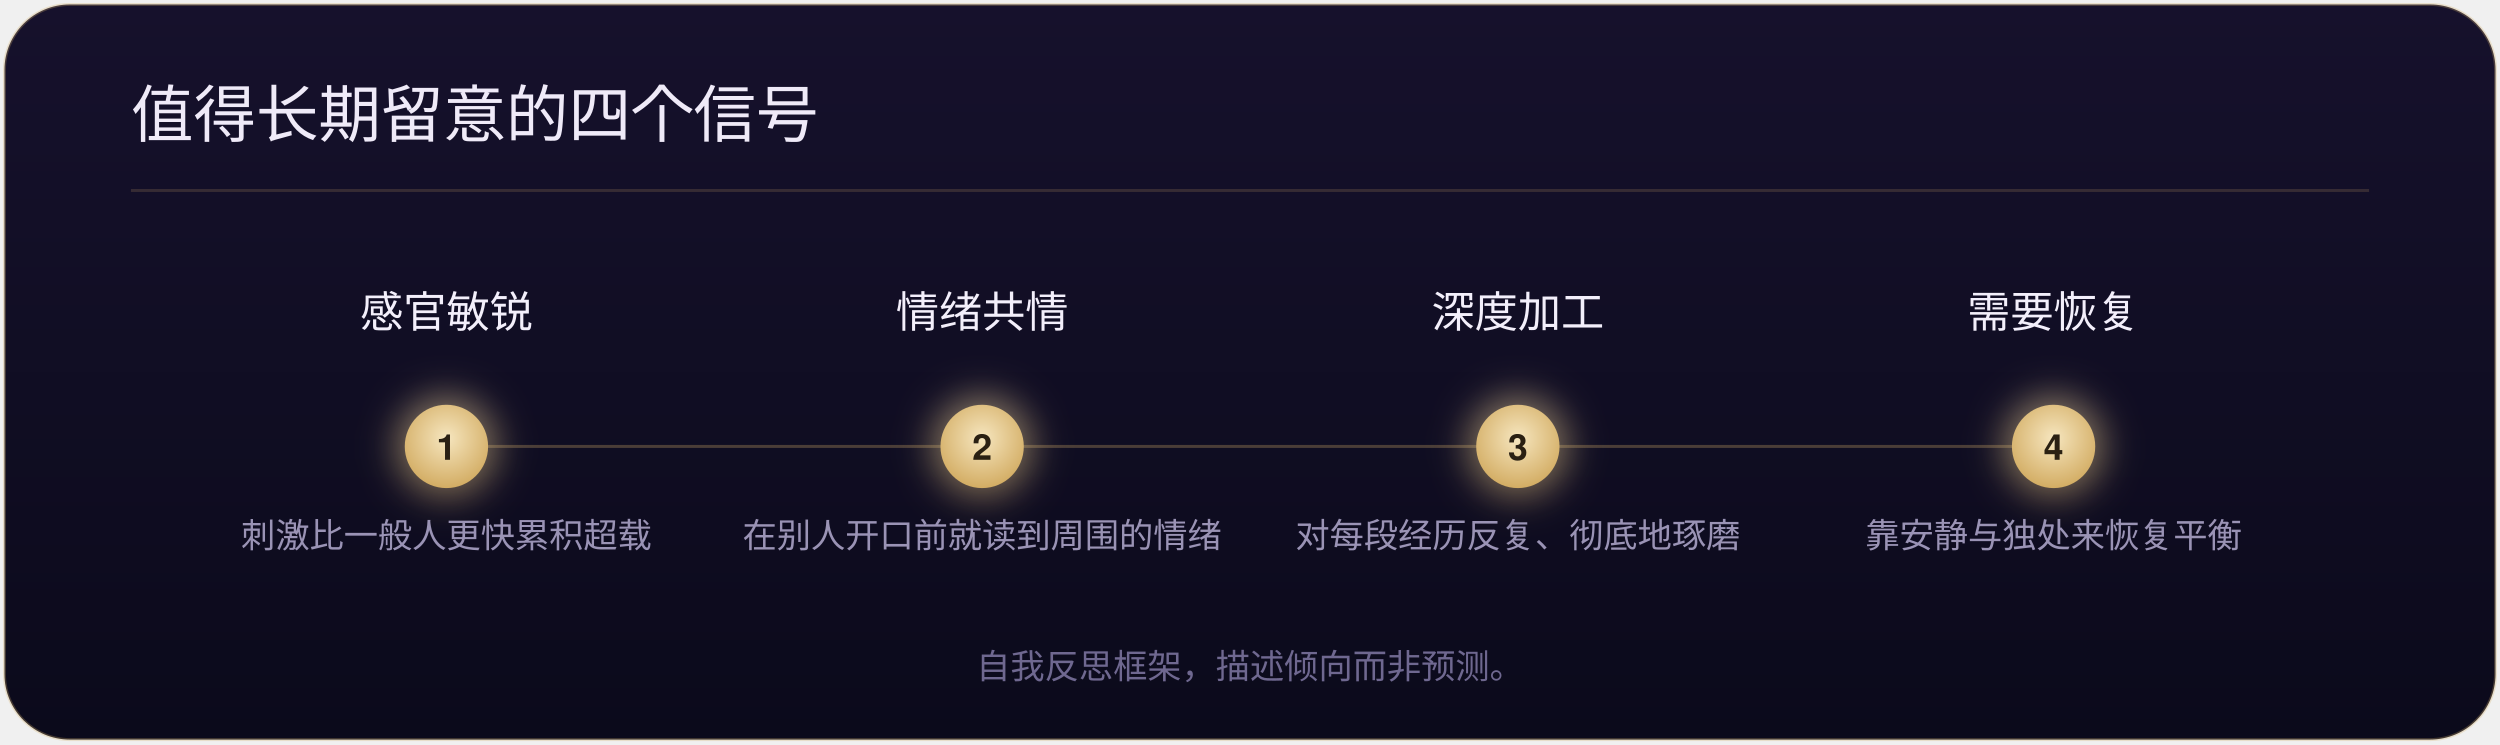
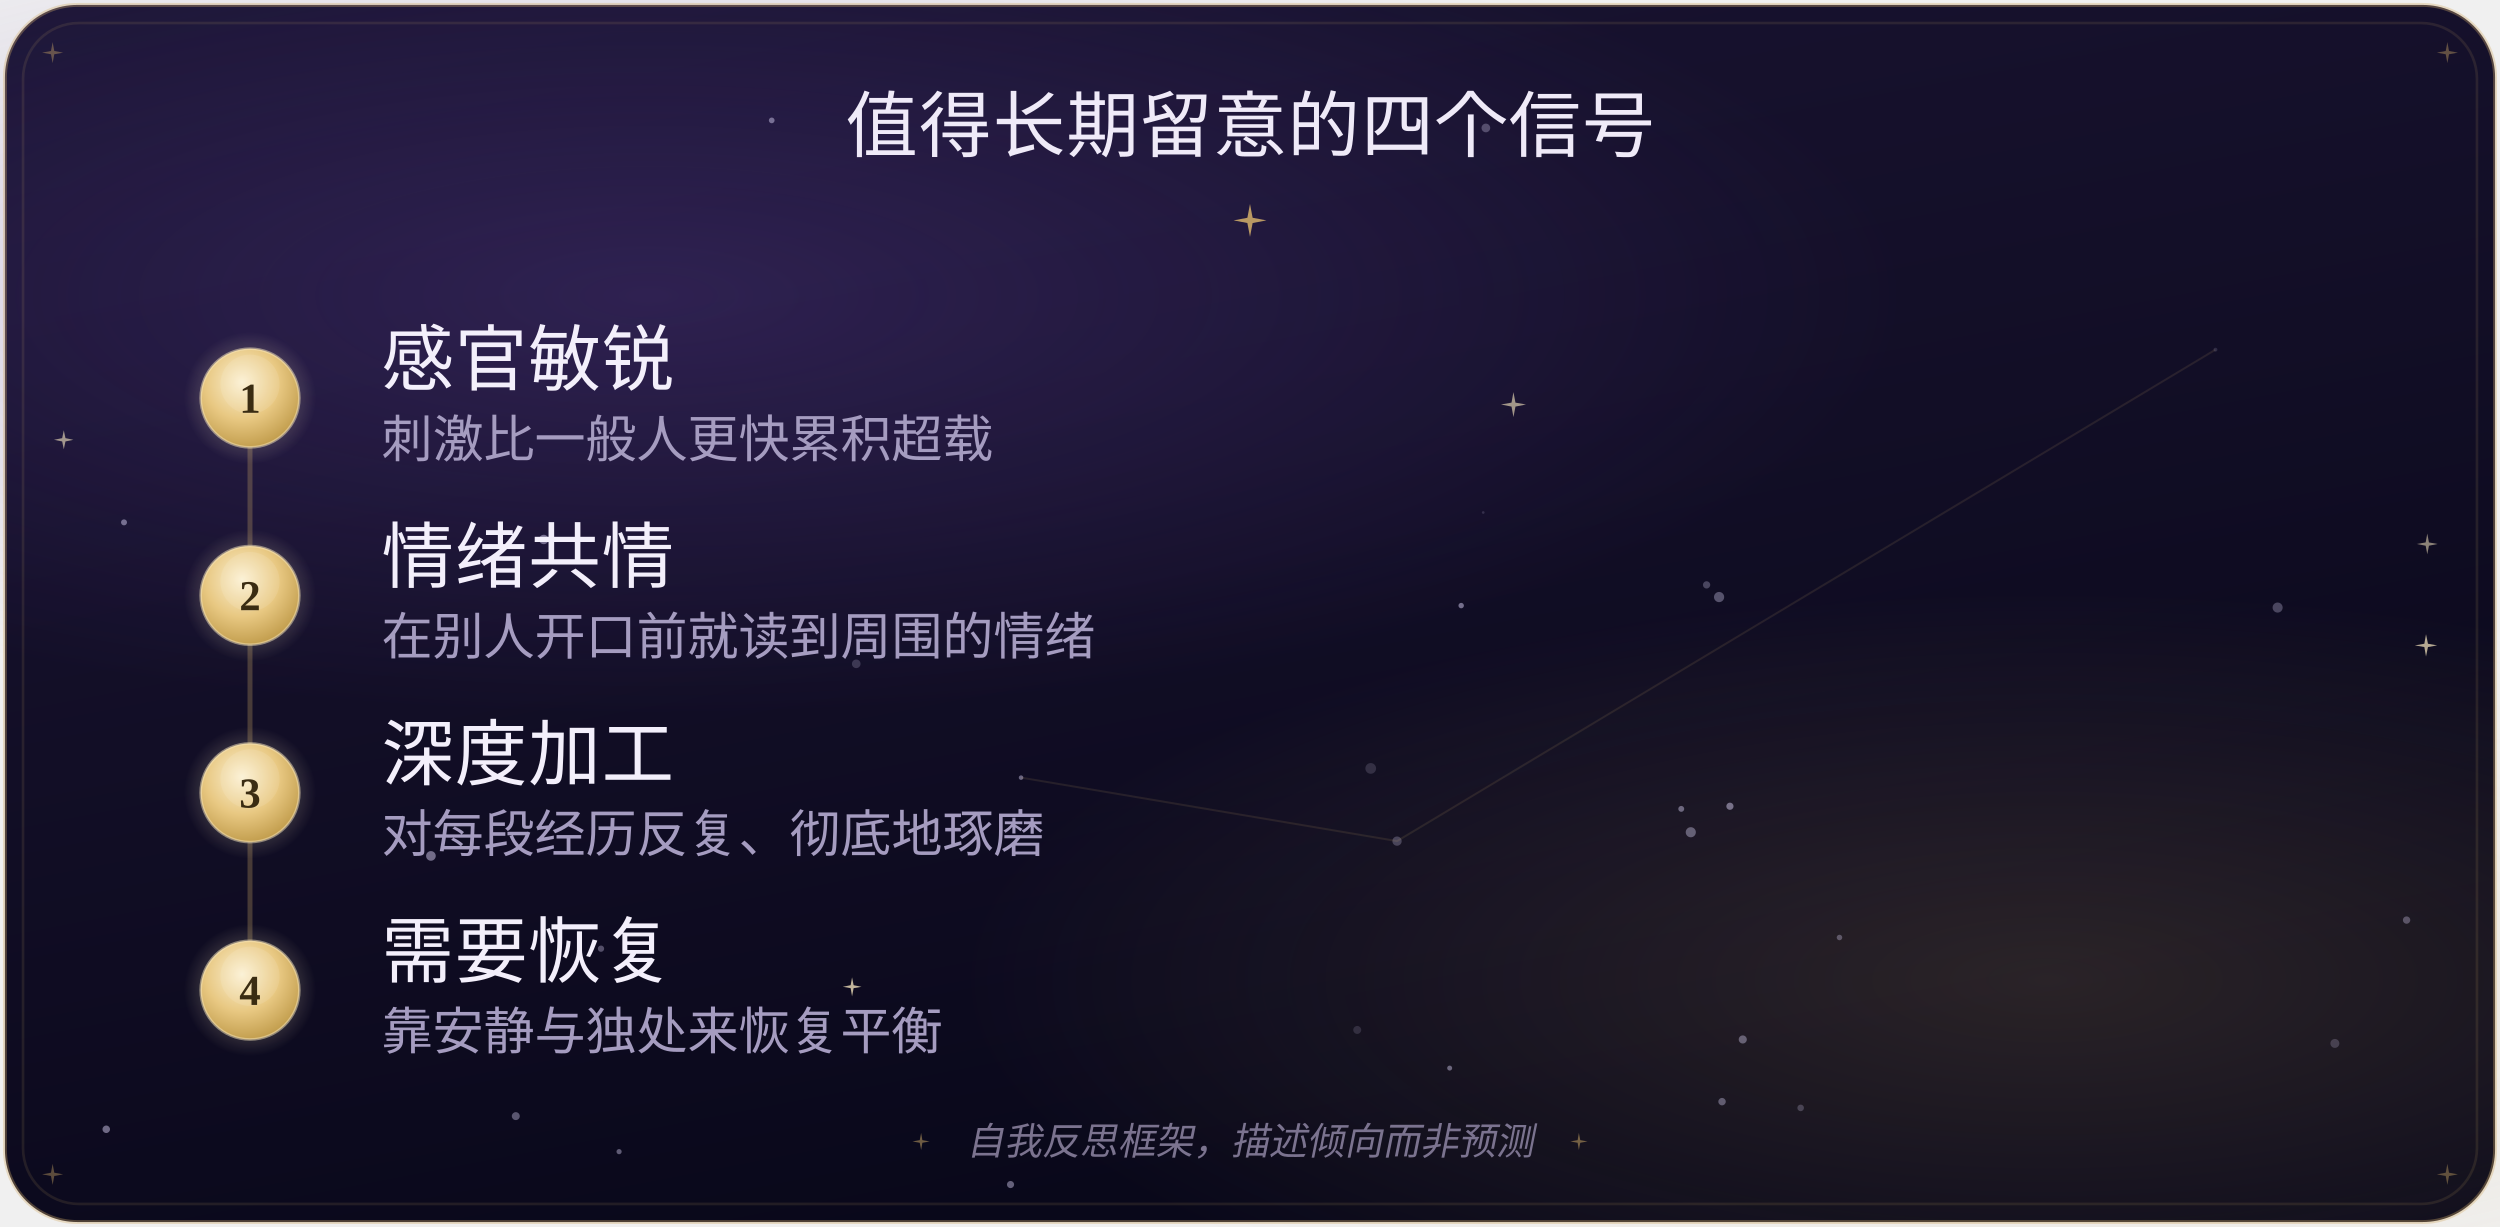
- <svg xmlns="http://www.w3.org/2000/svg" viewBox="0 0 840 250" role="img" aria-label="值得长期留意的四个信号">
+ <svg xmlns="http://www.w3.org/2000/svg" viewBox="0 0 760 373" role="img" aria-label="值得长期留意的四个信号">
  <defs>
-     <linearGradient id="signsofahighlysensitiveperson0zh-panel" x1="0" y1="0" x2="0" y2="1">
-       <stop offset="0" stop-color="#16112c" />
-       <stop offset="1" stop-color="#0b0a1b" />
+     <linearGradient id="signsofahighlysensitiveperson0zh-panel" x1="0" y1="0" x2="0.4" y2="1">
+       <stop offset="0" stop-color="#1a1433" />
+       <stop offset="0.55" stop-color="#120e26" />
+       <stop offset="1" stop-color="#09081a" />
    </linearGradient>
-     <radialGradient id="signsofahighlysensitiveperson0zh-node" cx="0.5" cy="0.4" r="0.7">
+     <radialGradient id="signsofahighlysensitiveperson0zh-foil" cx="0.42" cy="0.34" r="0.75">
+       <stop offset="0" stop-color="#fbf0d2" />
+       <stop offset="0.5" stop-color="#e8c882" />
+       <stop offset="1" stop-color="#b8923f" />
+     </radialGradient>
+     <radialGradient id="signsofahighlysensitiveperson0zh-glow" cx="0.5" cy="0.5" r="0.5">
      <stop offset="0" stop-color="#f6e6bf" />
-       <stop offset="1" stop-color="#cda354" />
+       <stop offset="1" stop-color="#f6e6bf" stop-opacity="0" />
    </radialGradient>
-     <filter id="signsofahighlysensitiveperson0zh-soft" x="-80%" y="-80%" width="260%" height="260%">
-       <feGaussianBlur stdDeviation="6" />
-     </filter>
+     <radialGradient id="signsofahighlysensitiveperson0zh-neb1" cx="0.5" cy="0.5" r="0.5">
+       <stop offset="0" stop-color="#6f4bb0" stop-opacity="0.28" />
+       <stop offset="1" stop-color="#6f4bb0" stop-opacity="0" />
+     </radialGradient>
+     <radialGradient id="signsofahighlysensitiveperson0zh-neb2" cx="0.5" cy="0.5" r="0.5">
+       <stop offset="0" stop-color="#d4af6a" stop-opacity="0.16" />
+       <stop offset="1" stop-color="#d4af6a" stop-opacity="0" />
+     </radialGradient>
+     <linearGradient id="signsofahighlysensitiveperson0zh-rule" x1="0" y1="0" x2="1" y2="0">
+       <stop offset="0" stop-color="#d4af6a" stop-opacity="0" />
+       <stop offset="0.5" stop-color="#d4af6a" stop-opacity="0.6" />
+       <stop offset="1" stop-color="#d4af6a" stop-opacity="0" />
+     </linearGradient>
  </defs>
-   <rect x="1.5" y="1.5" width="837" height="247" rx="22" fill="url(#signsofahighlysensitiveperson0zh-panel)" stroke="#d4af6a" stroke-opacity="0.28" />
-   <text x="44" y="46" font-family="Georgia, 'Times New Roman', serif" font-size="21" fill="#efeaf8">值得长期留意的四个信号</text>
-   <line x1="44" y1="64" x2="796" y2="64" stroke="#d4af6a" stroke-opacity="0.18" />
-   <line x1="150.0" y1="150" x2="690.0" y2="150" stroke="#d4af6a" stroke-opacity="0.30" />
-   <g text-anchor="middle">
-     <text x="150.0" y="110" font-family="Georgia, 'Times New Roman', serif" font-size="14.5" fill="#f3effb">感官敏锐</text>
-     <circle cx="150.0" cy="150" r="17" fill="url(#signsofahighlysensitiveperson0zh-node)" filter="url(#signsofahighlysensitiveperson0zh-soft)" opacity="0.55" />
-     <circle cx="150.0" cy="150" r="14" fill="url(#signsofahighlysensitiveperson0zh-node)" />
-     <text x="150.0" y="154.5" font-family="Helvetica, Arial, sans-serif" font-size="12" font-weight="700" fill="#2a2012">1</text>
-     <text x="150.0" y="184" font-family="Helvetica, Arial, sans-serif" font-size="11.5" fill="#9a93b5">刺激比一般人更快累积超载</text>
-     <text x="330.0" y="110" font-family="Georgia, 'Times New Roman', serif" font-size="14.5" fill="#f3effb">情绪共情</text>
-     <circle cx="330.0" cy="150" r="17" fill="url(#signsofahighlysensitiveperson0zh-node)" filter="url(#signsofahighlysensitiveperson0zh-soft)" opacity="0.55" />
-     <circle cx="330.0" cy="150" r="14" fill="url(#signsofahighlysensitiveperson0zh-node)" />
-     <text x="330.0" y="154.5" font-family="Helvetica, Arial, sans-serif" font-size="12" font-weight="700" fill="#2a2012">2</text>
-     <text x="330.0" y="184" font-family="Helvetica, Arial, sans-serif" font-size="11.5" fill="#9a93b5">在别人开口前就读到周围的情绪</text>
-     <text x="510.0" y="110" font-family="Georgia, 'Times New Roman', serif" font-size="14.5" fill="#f3effb">深度加工</text>
-     <circle cx="510.0" cy="150" r="17" fill="url(#signsofahighlysensitiveperson0zh-node)" filter="url(#signsofahighlysensitiveperson0zh-soft)" opacity="0.55" />
-     <circle cx="510.0" cy="150" r="14" fill="url(#signsofahighlysensitiveperson0zh-node)" />
-     <text x="510.0" y="154.5" font-family="Helvetica, Arial, sans-serif" font-size="12" font-weight="700" fill="#2a2012">3</text>
-     <text x="510.0" y="184" font-family="Helvetica, Arial, sans-serif" font-size="11.5" fill="#9a93b5">对每段经历反复、彻底地琢磨</text>
-     <text x="690.0" y="110" font-family="Georgia, 'Times New Roman', serif" font-size="14.5" fill="#f3effb">需要恢复</text>
-     <circle cx="690.0" cy="150" r="17" fill="url(#signsofahighlysensitiveperson0zh-node)" filter="url(#signsofahighlysensitiveperson0zh-soft)" opacity="0.55" />
-     <circle cx="690.0" cy="150" r="14" fill="url(#signsofahighlysensitiveperson0zh-node)" />
-     <text x="690.0" y="154.5" font-family="Helvetica, Arial, sans-serif" font-size="12" font-weight="700" fill="#2a2012">4</text>
-     <text x="690.0" y="184" font-family="Helvetica, Arial, sans-serif" font-size="11.5" fill="#9a93b5">靠安静与独处来恢复平衡</text>
-   </g>
-   <text x="420" y="228" text-anchor="middle" font-family="Helvetica, Arial, sans-serif" font-size="11.5" fill="#6f6890">自我反思框架，描述倾向而非预测。</text>
+   <rect x="1.5" y="1.5" width="757" height="370" rx="22" fill="url(#signsofahighlysensitiveperson0zh-panel)" />
+   <ellipse cx="198" cy="90" rx="380" ry="127" fill="url(#signsofahighlysensitiveperson0zh-neb1)" />
+   <ellipse cx="623" cy="298" rx="334" ry="119" fill="url(#signsofahighlysensitiveperson0zh-neb2)" />
+   <circle cx="547.4" cy="336.8" r="1.00" fill="#cfc8ea" opacity="0.25" />
+   <circle cx="32.3" cy="343.3" r="1.14" fill="#cfc8ea" opacity="0.50" />
+   <circle cx="529.8" cy="316.0" r="1.23" fill="#cfc8ea" opacity="0.41" />
+   <circle cx="518.8" cy="177.8" r="1.11" fill="#cfc8ea" opacity="0.30" />
+   <circle cx="234.6" cy="36.6" r="0.87" fill="#cfc8ea" opacity="0.49" />
+   <circle cx="156.8" cy="339.3" r="1.21" fill="#cfc8ea" opacity="0.40" />
+   <circle cx="440.7" cy="324.7" r="0.76" fill="#cfc8ea" opacity="0.46" />
+   <circle cx="692.4" cy="184.7" r="1.53" fill="#cfc8ea" opacity="0.31" />
+   <circle cx="514.0" cy="253.0" r="1.54" fill="#cfc8ea" opacity="0.41" />
+   <circle cx="522.6" cy="181.5" r="1.55" fill="#cfc8ea" opacity="0.37" />
+   <circle cx="260.3" cy="201.8" r="1.31" fill="#cfc8ea" opacity="0.22" />
+   <circle cx="37.7" cy="158.8" r="0.91" fill="#cfc8ea" opacity="0.50" />
+   <circle cx="525.9" cy="245.1" r="1.10" fill="#cfc8ea" opacity="0.51" />
+   <circle cx="451.7" cy="38.9" r="1.32" fill="#cfc8ea" opacity="0.32" />
+   <circle cx="412.6" cy="313.1" r="1.21" fill="#cfc8ea" opacity="0.16" />
+   <circle cx="188.2" cy="350.1" r="0.79" fill="#cfc8ea" opacity="0.43" />
+   <circle cx="731.6" cy="279.7" r="1.12" fill="#cfc8ea" opacity="0.34" />
+   <circle cx="182.7" cy="288.4" r="0.96" fill="#cfc8ea" opacity="0.36" />
+   <circle cx="310.4" cy="236.4" r="0.69" fill="#cfc8ea" opacity="0.47" />
+   <circle cx="307.2" cy="360.1" r="1.09" fill="#cfc8ea" opacity="0.46" />
+   <circle cx="511.1" cy="245.9" r="0.90" fill="#cfc8ea" opacity="0.46" />
+   <circle cx="165.3" cy="164.0" r="1.43" fill="#cfc8ea" opacity="0.50" />
+   <circle cx="523.5" cy="334.9" r="1.13" fill="#cfc8ea" opacity="0.39" />
+   <circle cx="416.7" cy="233.6" r="1.63" fill="#cfc8ea" opacity="0.17" />
+   <circle cx="131.0" cy="260.2" r="1.47" fill="#cfc8ea" opacity="0.51" />
+   <circle cx="559.2" cy="285.0" r="0.84" fill="#cfc8ea" opacity="0.34" />
+   <circle cx="444.2" cy="184.1" r="0.83" fill="#cfc8ea" opacity="0.52" />
+   <circle cx="450.9" cy="155.8" r="0.41" fill="#cfc8ea" opacity="0.17" />
+   <circle cx="424.7" cy="255.7" r="1.41" fill="#cfc8ea" opacity="0.27" />
+   <circle cx="673.5" cy="106.3" r="0.59" fill="#cfc8ea" opacity="0.16" />
+   <circle cx="709.8" cy="317.2" r="1.36" fill="#cfc8ea" opacity="0.23" />
+   <path d="M 19.392 130.8 L 19.9 133.2 L 22.3 133.693 L 19.9 134.2 L 19.392 136.6 L 18.9 134.2 L 16.4 133.693 L 18.9 133.2 Z" fill="#f6e6bf" opacity="0.614" />
+   <path d="M 737.895 162.2 L 738.4 164.9 L 741.0 165.367 L 738.4 165.9 L 737.895 168.5 L 737.4 165.9 L 734.7 165.367 L 737.4 164.9 Z" fill="#f6e6bf" opacity="0.536" />
+   <path d="M 737.507 192.8 L 738.1 195.7 L 740.9 196.2 L 738.1 196.7 L 737.507 199.6 L 737.0 196.7 L 734.1 196.2 L 737.0 195.7 Z" fill="#f6e6bf" opacity="0.715" />
+   <path d="M 259.026 297.1 L 259.5 299.5 L 261.9 299.986 L 259.5 300.4 L 259.026 302.9 L 258.6 300.4 L 256.2 299.986 L 258.6 299.5 Z" fill="#f6e6bf" opacity="0.775" />
+   <path d="M 460.084 119.2 L 460.7 122.4 L 463.9 122.967 L 460.7 123.6 L 460.084 126.8 L 459.5 123.6 L 456.3 122.967 L 459.5 122.4 Z" fill="#f6e6bf" opacity="0.62" />
+   <path d="M 310.4 236.4 L 424.7 255.7 L 673.5 106.3" fill="none" stroke="#d4af6a" stroke-width="0.6" opacity="0.12" />
+   <rect x="1.5" y="1.5" width="757" height="370" rx="22" fill="none" stroke="#d4af6a" stroke-opacity="0.34" stroke-width="1.2" />
+   <rect x="7" y="7" width="746" height="359" rx="17" fill="none" stroke="#d4af6a" stroke-opacity="0.12" stroke-width="0.8" />
+   <path d="M 16 12.8 L 16.5 15.5 L 19.2 16 L 16.5 16.5 L 16 19.2 L 15.5 16.5 L 12.8 16 L 15.5 15.5 Z" fill="#d4af6a" opacity="0.4" />
+   <path d="M 744 12.8 L 744.5 15.5 L 747.2 16 L 744.5 16.5 L 744 19.2 L 743.5 16.5 L 740.8 16 L 743.5 15.5 Z" fill="#d4af6a" opacity="0.4" />
+   <path d="M 16 353.8 L 16.5 356.5 L 19.2 357 L 16.5 357.5 L 16 360.2 L 15.5 357.5 L 12.8 357 L 15.5 356.5 Z" fill="#d4af6a" opacity="0.4" />
+   <path d="M 744 353.8 L 744.5 356.5 L 747.2 357 L 744.5 357.5 L 744 360.2 L 743.5 357.5 L 740.8 357 L 743.5 356.5 Z" fill="#d4af6a" opacity="0.4" />
+   <text x="380" y="46" text-anchor="middle" font-family="Georgia, 'Times New Roman', serif" font-size="22" letter-spacing="0.4" fill="#efeaf8">值得长期留意的四个信号</text>
+   <line x1="230" y1="67" x2="368" y2="67" stroke="url(#signsofahighlysensitiveperson0zh-rule)" stroke-width="1" />
+   <line x1="392" y1="67" x2="530" y2="67" stroke="url(#signsofahighlysensitiveperson0zh-rule)" stroke-width="1" />
+   <path d="M 380 62.0 L 380.8 66.2 L 385.0 67 L 380.8 67.8 L 380 72.0 L 379.2 67.8 L 375.0 67 L 379.2 66.2 Z" fill="#d4af6a" opacity="0.85" />
+   <line x1="76" y1="121" x2="76" y2="301" stroke="#d4af6a" stroke-opacity="0.28" stroke-width="1.5" />
+   <circle cx="76" cy="121" r="20.0" fill="url(#signsofahighlysensitiveperson0zh-glow)" opacity="0.5" />
+   <circle cx="76" cy="121" r="15" fill="url(#signsofahighlysensitiveperson0zh-foil)" stroke="#f6e6bf" stroke-opacity="0.5" stroke-width="0.8" />
+   <circle cx="76" cy="116.8" r="9.0" fill="#ffffff" opacity="0.10" />
+   <text x="76" y="125.5" text-anchor="middle" font-family="Georgia, 'Times New Roman', serif" font-size="13" font-weight="700" fill="#3a2c12">1</text>
+   <text x="116" y="117.0" font-family="Georgia, 'Times New Roman', serif" font-size="22" letter-spacing="0.3" fill="#f3effb">感官敏锐</text>
+   <text x="116" y="139.0" font-family="Helvetica, Arial, sans-serif" font-size="15.5" fill="#a59cc0">刺激比一般人更快累积超载</text>
+   <circle cx="76" cy="181" r="20.0" fill="url(#signsofahighlysensitiveperson0zh-glow)" opacity="0.5" />
+   <circle cx="76" cy="181" r="15" fill="url(#signsofahighlysensitiveperson0zh-foil)" stroke="#f6e6bf" stroke-opacity="0.5" stroke-width="0.8" />
+   <circle cx="76" cy="176.8" r="9.0" fill="#ffffff" opacity="0.10" />
+   <text x="76" y="185.5" text-anchor="middle" font-family="Georgia, 'Times New Roman', serif" font-size="13" font-weight="700" fill="#3a2c12">2</text>
+   <text x="116" y="177.0" font-family="Georgia, 'Times New Roman', serif" font-size="22" letter-spacing="0.3" fill="#f3effb">情绪共情</text>
+   <text x="116" y="199.0" font-family="Helvetica, Arial, sans-serif" font-size="15.5" fill="#a59cc0">在别人开口前就读到周围的情绪</text>
+   <circle cx="76" cy="241" r="20.0" fill="url(#signsofahighlysensitiveperson0zh-glow)" opacity="0.5" />
+   <circle cx="76" cy="241" r="15" fill="url(#signsofahighlysensitiveperson0zh-foil)" stroke="#f6e6bf" stroke-opacity="0.5" stroke-width="0.8" />
+   <circle cx="76" cy="236.8" r="9.0" fill="#ffffff" opacity="0.10" />
+   <text x="76" y="245.5" text-anchor="middle" font-family="Georgia, 'Times New Roman', serif" font-size="13" font-weight="700" fill="#3a2c12">3</text>
+   <text x="116" y="237.0" font-family="Georgia, 'Times New Roman', serif" font-size="22" letter-spacing="0.3" fill="#f3effb">深度加工</text>
+   <text x="116" y="259.0" font-family="Helvetica, Arial, sans-serif" font-size="15.5" fill="#a59cc0">对每段经历反复、彻底地琢磨</text>
+   <circle cx="76" cy="301" r="20.0" fill="url(#signsofahighlysensitiveperson0zh-glow)" opacity="0.5" />
+   <circle cx="76" cy="301" r="15" fill="url(#signsofahighlysensitiveperson0zh-foil)" stroke="#f6e6bf" stroke-opacity="0.5" stroke-width="0.8" />
+   <circle cx="76" cy="296.8" r="9.0" fill="#ffffff" opacity="0.10" />
+   <text x="76" y="305.5" text-anchor="middle" font-family="Georgia, 'Times New Roman', serif" font-size="13" font-weight="700" fill="#3a2c12">4</text>
+   <text x="116" y="297.0" font-family="Georgia, 'Times New Roman', serif" font-size="22" letter-spacing="0.3" fill="#f3effb">需要恢复</text>
+   <text x="116" y="319.0" font-family="Helvetica, Arial, sans-serif" font-size="15.5" fill="#a59cc0">靠安静与独处来恢复平衡</text>
+   <path d="M 280.025 344.4 L 280.4 346.6 L 282.6 347 L 280.4 347.4 L 280.025 349.6 L 279.6 347.4 L 277.4 347 L 279.6 346.6 Z" fill="#d4af6a" opacity="0.5" />
+   <text x="380" y="351" text-anchor="middle" font-family="Georgia, 'Times New Roman', serif" font-style="italic" font-size="11.5" fill="#7b738f">自我反思框架，描述倾向而非预测</text>
+   <path d="M 479.975 344.4 L 480.4 346.6 L 482.6 347 L 480.4 347.4 L 479.975 349.6 L 479.6 347.4 L 477.4 347 L 479.6 346.6 Z" fill="#d4af6a" opacity="0.5" />
</svg>
